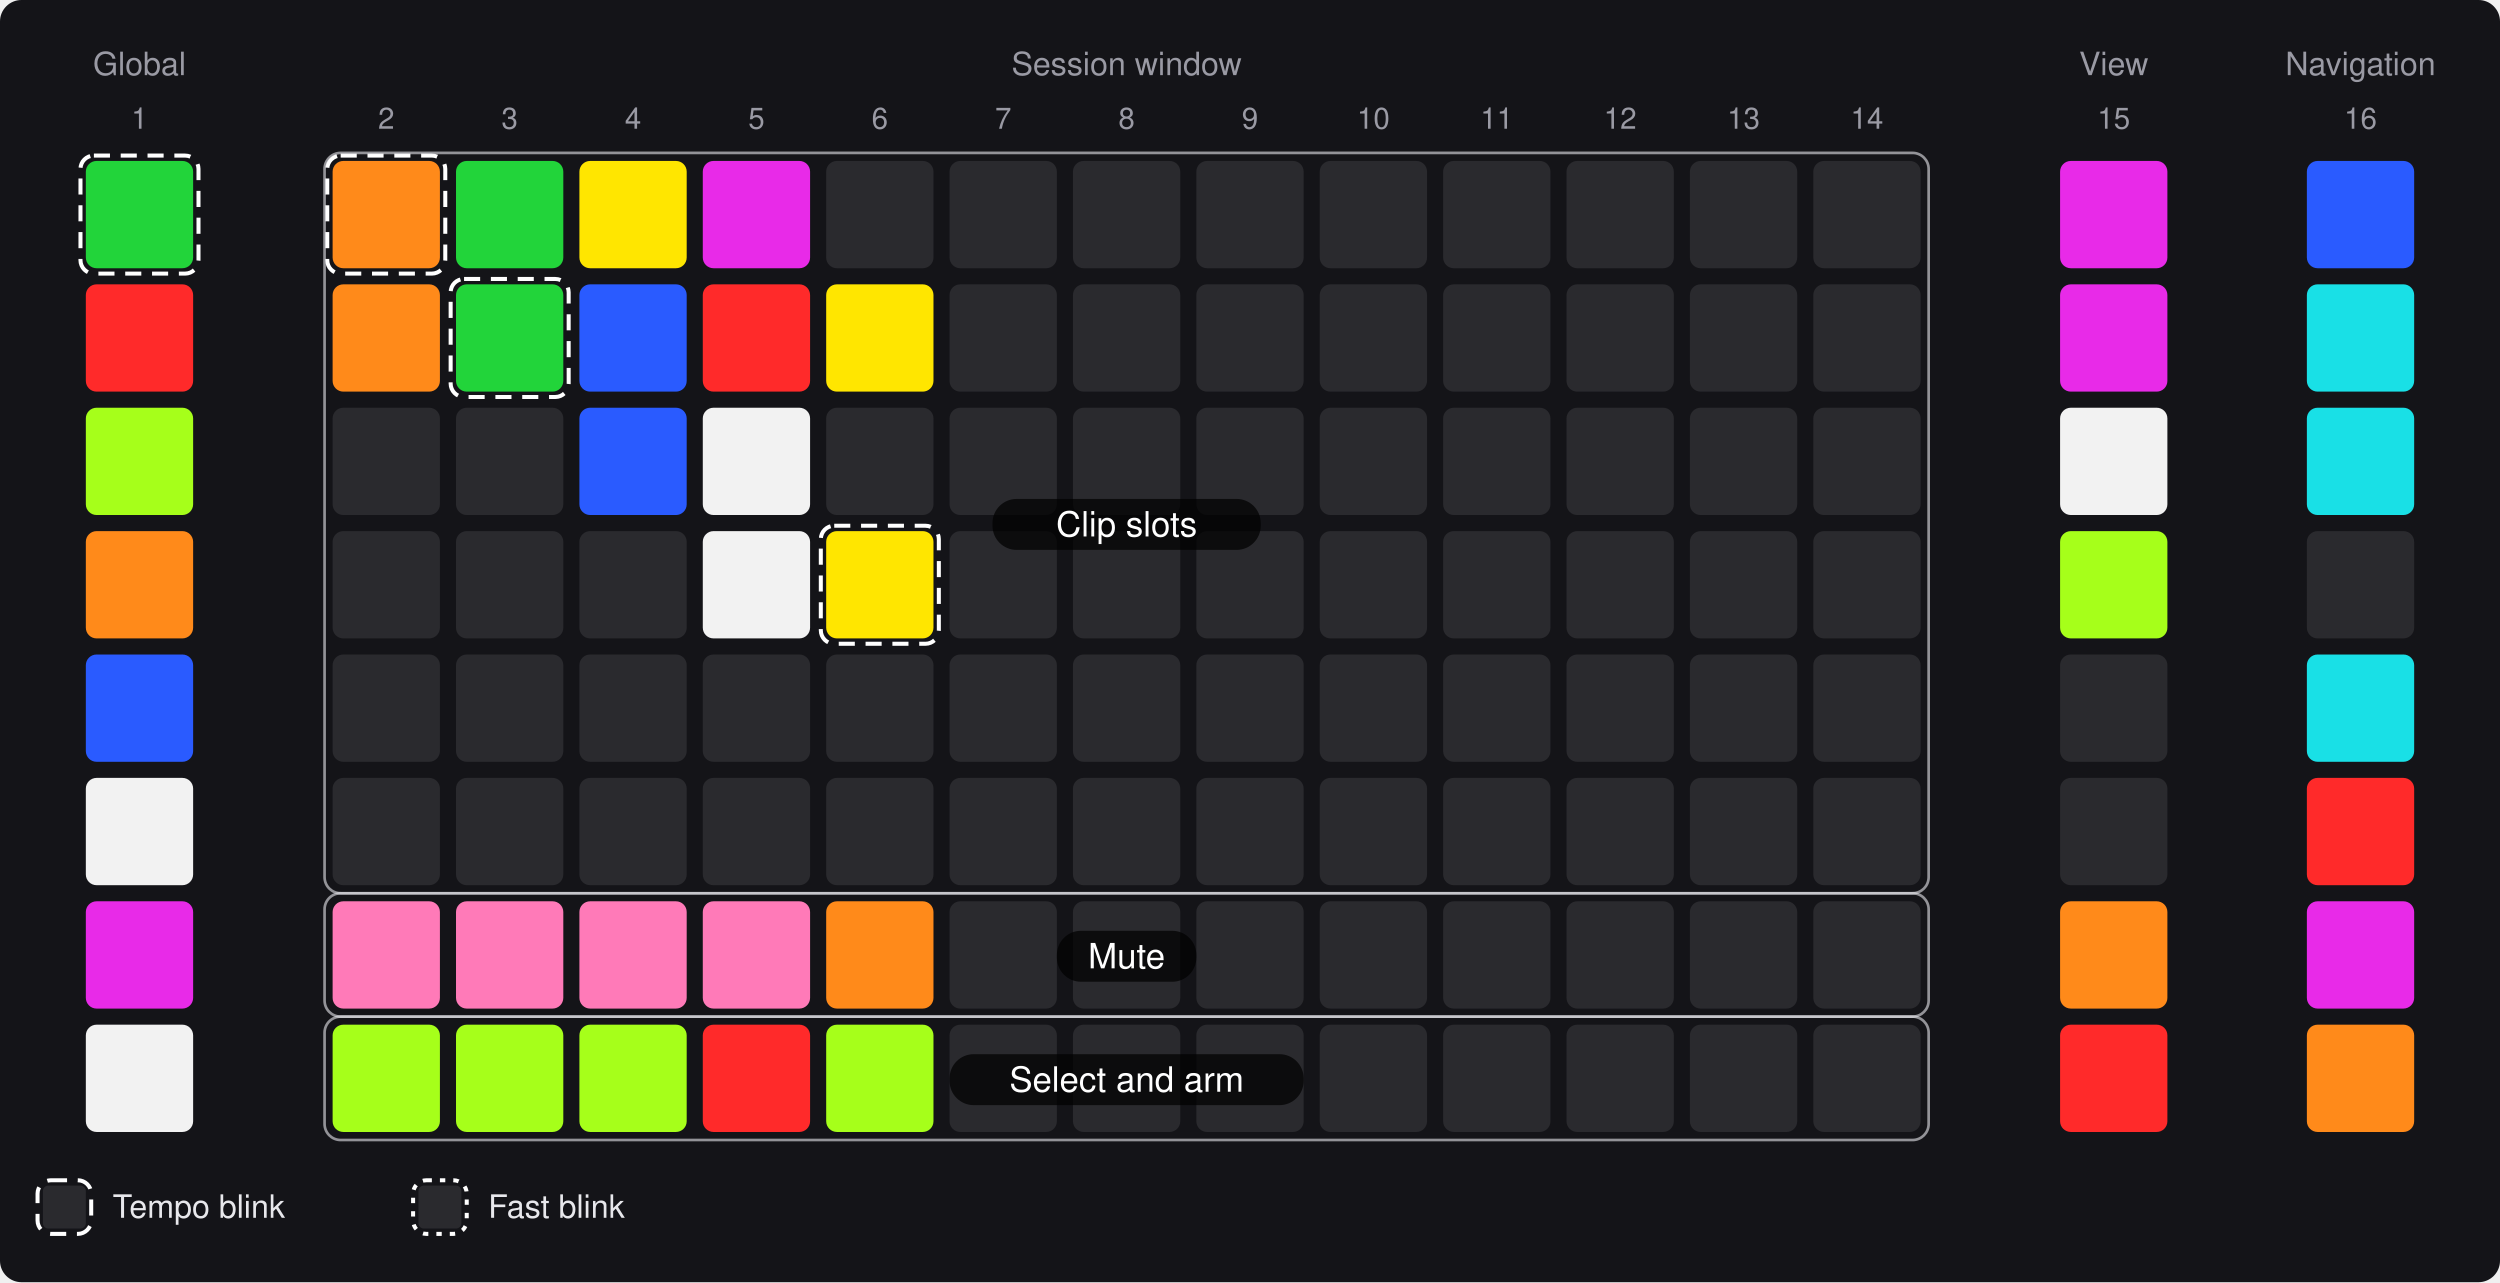
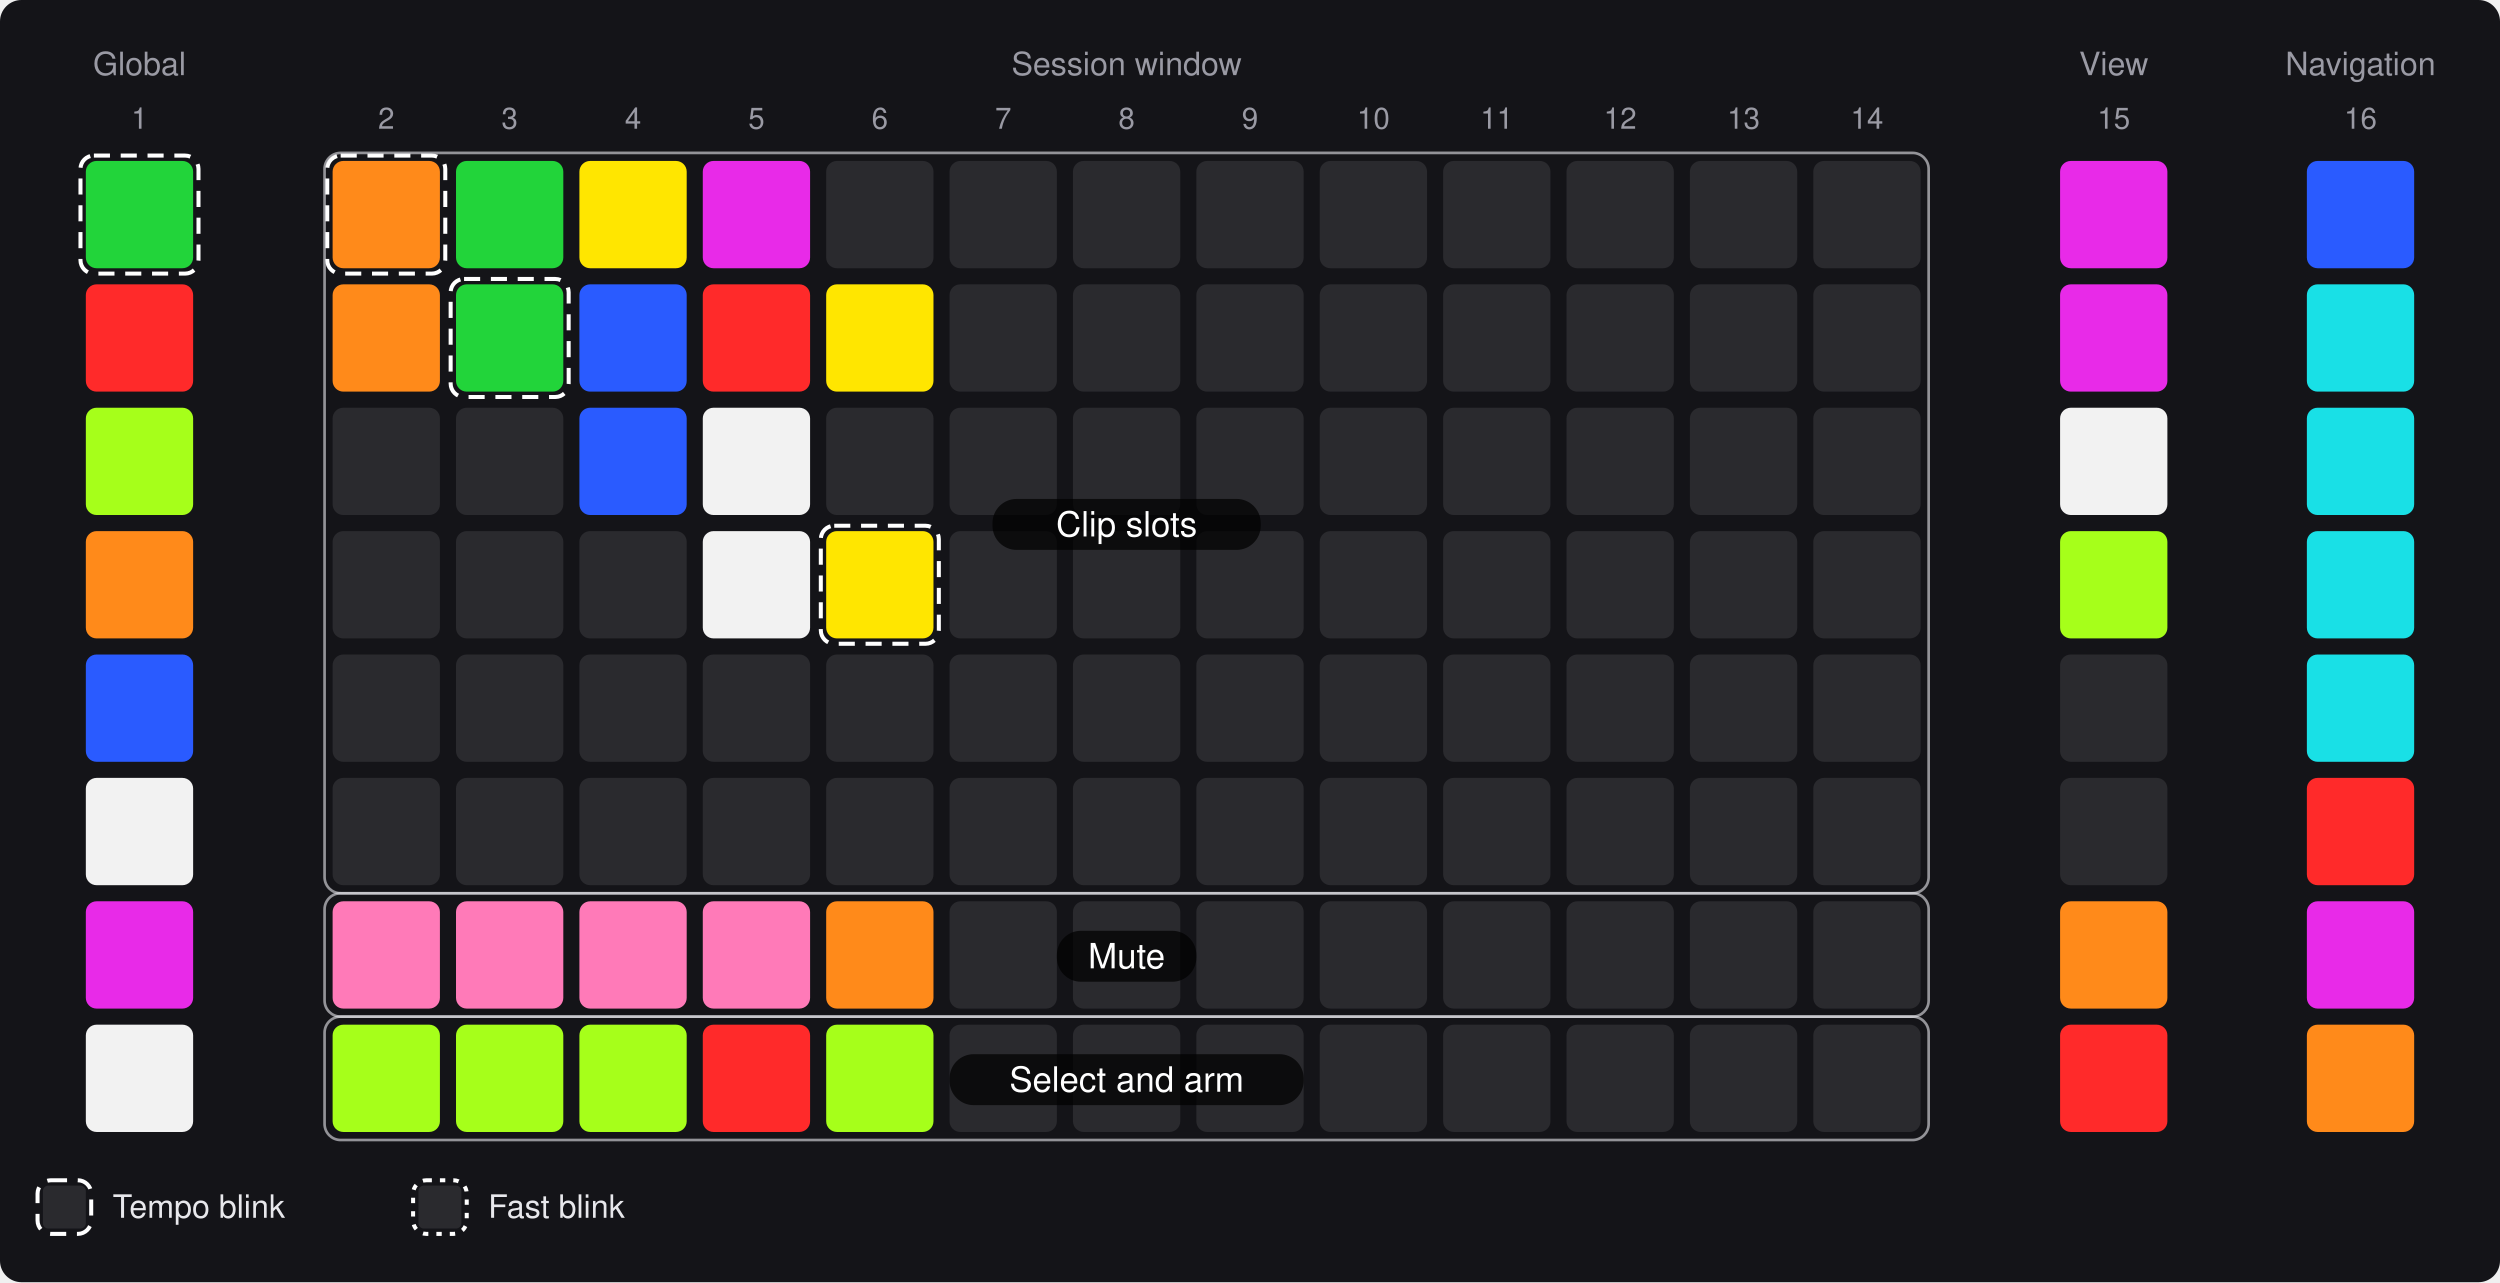
<svg xmlns="http://www.w3.org/2000/svg" width="932" height="478" viewBox="0 0 932 478" font-family="Helvetica, Arial, sans-serif">
  <rect x="0" y="0" width="932" height="478" rx="8" fill="#141418" />
  <text x="52" y="28" font-size="12" fill="#9a9aa4" text-anchor="middle">Global</text>
  <text x="52" y="48" font-size="11" fill="#9a9aa4" text-anchor="middle">1</text>
  <rect x="32" y="60" width="40" height="40" rx="4" fill="#22d43a" />
  <rect x="30" y="58" width="44" height="44" rx="5" fill="none" stroke="#ffffff" stroke-width="1.5" stroke-dasharray="6 4" />
  <rect x="32" y="106" width="40" height="40" rx="4" fill="#ff2a2a" />
  <rect x="32" y="152" width="40" height="40" rx="4" fill="#a6ff1a" />
  <rect x="32" y="198" width="40" height="40" rx="4" fill="#ff8a1a" />
  <rect x="32" y="244" width="40" height="40" rx="4" fill="#2a5bff" />
  <rect x="32" y="290" width="40" height="40" rx="4" fill="#f2f2f2" />
  <rect x="32" y="336" width="40" height="40" rx="4" fill="#e82ae8" />
  <rect x="32" y="382" width="40" height="40" rx="4" fill="#f2f2f2" />
  <text x="420" y="28" font-size="12" fill="#9a9aa4" text-anchor="middle">Session window</text>
  <text x="144" y="48" font-size="11" fill="#9a9aa4" text-anchor="middle">2</text>
  <text x="190" y="48" font-size="11" fill="#9a9aa4" text-anchor="middle">3</text>
  <text x="236" y="48" font-size="11" fill="#9a9aa4" text-anchor="middle">4</text>
  <text x="282" y="48" font-size="11" fill="#9a9aa4" text-anchor="middle">5</text>
  <text x="328" y="48" font-size="11" fill="#9a9aa4" text-anchor="middle">6</text>
  <text x="374" y="48" font-size="11" fill="#9a9aa4" text-anchor="middle">7</text>
  <text x="420" y="48" font-size="11" fill="#9a9aa4" text-anchor="middle">8</text>
  <text x="466" y="48" font-size="11" fill="#9a9aa4" text-anchor="middle">9</text>
  <text x="512" y="48" font-size="11" fill="#9a9aa4" text-anchor="middle">10</text>
  <text x="558" y="48" font-size="11" fill="#9a9aa4" text-anchor="middle">11</text>
  <text x="604" y="48" font-size="11" fill="#9a9aa4" text-anchor="middle">12</text>
  <text x="650" y="48" font-size="11" fill="#9a9aa4" text-anchor="middle">13</text>
  <text x="696" y="48" font-size="11" fill="#9a9aa4" text-anchor="middle">14</text>
  <rect x="124" y="60" width="40" height="40" rx="4" fill="#ff8a1a" />
  <rect x="122" y="58" width="44" height="44" rx="5" fill="none" stroke="#ffffff" stroke-width="1.5" stroke-dasharray="6 4" />
  <rect x="124" y="106" width="40" height="40" rx="4" fill="#ff8a1a" />
  <rect x="124" y="152" width="40" height="40" rx="4" fill="#2a2a2e" />
  <rect x="124" y="198" width="40" height="40" rx="4" fill="#2a2a2e" />
  <rect x="124" y="244" width="40" height="40" rx="4" fill="#2a2a2e" />
  <rect x="124" y="290" width="40" height="40" rx="4" fill="#2a2a2e" />
  <rect x="124" y="336" width="40" height="40" rx="4" fill="#ff7ab8" />
  <rect x="124" y="382" width="40" height="40" rx="4" fill="#a6ff1a" />
  <rect x="170" y="60" width="40" height="40" rx="4" fill="#22d43a" />
  <rect x="170" y="106" width="40" height="40" rx="4" fill="#22d43a" />
  <rect x="168" y="104" width="44" height="44" rx="5" fill="none" stroke="#ffffff" stroke-width="1.5" stroke-dasharray="6 4" />
  <rect x="170" y="152" width="40" height="40" rx="4" fill="#2a2a2e" />
  <rect x="170" y="198" width="40" height="40" rx="4" fill="#2a2a2e" />
  <rect x="170" y="244" width="40" height="40" rx="4" fill="#2a2a2e" />
  <rect x="170" y="290" width="40" height="40" rx="4" fill="#2a2a2e" />
  <rect x="170" y="336" width="40" height="40" rx="4" fill="#ff7ab8" />
  <rect x="170" y="382" width="40" height="40" rx="4" fill="#a6ff1a" />
  <rect x="216" y="60" width="40" height="40" rx="4" fill="#ffe600" />
  <rect x="216" y="106" width="40" height="40" rx="4" fill="#2a5bff" />
  <rect x="216" y="152" width="40" height="40" rx="4" fill="#2a5bff" />
  <rect x="216" y="198" width="40" height="40" rx="4" fill="#2a2a2e" />
  <rect x="216" y="244" width="40" height="40" rx="4" fill="#2a2a2e" />
  <rect x="216" y="290" width="40" height="40" rx="4" fill="#2a2a2e" />
  <rect x="216" y="336" width="40" height="40" rx="4" fill="#ff7ab8" />
  <rect x="216" y="382" width="40" height="40" rx="4" fill="#a6ff1a" />
  <rect x="262" y="60" width="40" height="40" rx="4" fill="#e82ae8" />
  <rect x="262" y="106" width="40" height="40" rx="4" fill="#ff2a2a" />
  <rect x="262" y="152" width="40" height="40" rx="4" fill="#f2f2f2" />
  <rect x="262" y="198" width="40" height="40" rx="4" fill="#f2f2f2" />
  <rect x="262" y="244" width="40" height="40" rx="4" fill="#2a2a2e" />
  <rect x="262" y="290" width="40" height="40" rx="4" fill="#2a2a2e" />
  <rect x="262" y="336" width="40" height="40" rx="4" fill="#ff7ab8" />
  <rect x="262" y="382" width="40" height="40" rx="4" fill="#ff2a2a" />
  <rect x="308" y="60" width="40" height="40" rx="4" fill="#2a2a2e" />
  <rect x="308" y="106" width="40" height="40" rx="4" fill="#ffe600" />
  <rect x="308" y="152" width="40" height="40" rx="4" fill="#2a2a2e" />
  <rect x="308" y="198" width="40" height="40" rx="4" fill="#ffe600" />
  <rect x="306" y="196" width="44" height="44" rx="5" fill="none" stroke="#ffffff" stroke-width="1.5" stroke-dasharray="6 4" />
  <rect x="308" y="244" width="40" height="40" rx="4" fill="#2a2a2e" />
  <rect x="308" y="290" width="40" height="40" rx="4" fill="#2a2a2e" />
  <rect x="308" y="336" width="40" height="40" rx="4" fill="#ff8a1a" />
  <rect x="308" y="382" width="40" height="40" rx="4" fill="#a6ff1a" />
  <rect x="354" y="60" width="40" height="40" rx="4" fill="#2a2a2e" />
  <rect x="354" y="106" width="40" height="40" rx="4" fill="#2a2a2e" />
  <rect x="354" y="152" width="40" height="40" rx="4" fill="#2a2a2e" />
  <rect x="354" y="198" width="40" height="40" rx="4" fill="#2a2a2e" />
  <rect x="354" y="244" width="40" height="40" rx="4" fill="#2a2a2e" />
  <rect x="354" y="290" width="40" height="40" rx="4" fill="#2a2a2e" />
  <rect x="354" y="336" width="40" height="40" rx="4" fill="#2a2a2e" />
  <rect x="354" y="382" width="40" height="40" rx="4" fill="#2a2a2e" />
  <rect x="400" y="60" width="40" height="40" rx="4" fill="#2a2a2e" />
  <rect x="400" y="106" width="40" height="40" rx="4" fill="#2a2a2e" />
  <rect x="400" y="152" width="40" height="40" rx="4" fill="#2a2a2e" />
  <rect x="400" y="198" width="40" height="40" rx="4" fill="#2a2a2e" />
  <rect x="400" y="244" width="40" height="40" rx="4" fill="#2a2a2e" />
  <rect x="400" y="290" width="40" height="40" rx="4" fill="#2a2a2e" />
  <rect x="400" y="336" width="40" height="40" rx="4" fill="#2a2a2e" />
  <rect x="400" y="382" width="40" height="40" rx="4" fill="#2a2a2e" />
  <rect x="446" y="60" width="40" height="40" rx="4" fill="#2a2a2e" />
  <rect x="446" y="106" width="40" height="40" rx="4" fill="#2a2a2e" />
  <rect x="446" y="152" width="40" height="40" rx="4" fill="#2a2a2e" />
  <rect x="446" y="198" width="40" height="40" rx="4" fill="#2a2a2e" />
  <rect x="446" y="244" width="40" height="40" rx="4" fill="#2a2a2e" />
  <rect x="446" y="290" width="40" height="40" rx="4" fill="#2a2a2e" />
  <rect x="446" y="336" width="40" height="40" rx="4" fill="#2a2a2e" />
  <rect x="446" y="382" width="40" height="40" rx="4" fill="#2a2a2e" />
  <rect x="492" y="60" width="40" height="40" rx="4" fill="#2a2a2e" />
  <rect x="492" y="106" width="40" height="40" rx="4" fill="#2a2a2e" />
  <rect x="492" y="152" width="40" height="40" rx="4" fill="#2a2a2e" />
  <rect x="492" y="198" width="40" height="40" rx="4" fill="#2a2a2e" />
  <rect x="492" y="244" width="40" height="40" rx="4" fill="#2a2a2e" />
  <rect x="492" y="290" width="40" height="40" rx="4" fill="#2a2a2e" />
  <rect x="492" y="336" width="40" height="40" rx="4" fill="#2a2a2e" />
  <rect x="492" y="382" width="40" height="40" rx="4" fill="#2a2a2e" />
  <rect x="538" y="60" width="40" height="40" rx="4" fill="#2a2a2e" />
  <rect x="538" y="106" width="40" height="40" rx="4" fill="#2a2a2e" />
  <rect x="538" y="152" width="40" height="40" rx="4" fill="#2a2a2e" />
  <rect x="538" y="198" width="40" height="40" rx="4" fill="#2a2a2e" />
  <rect x="538" y="244" width="40" height="40" rx="4" fill="#2a2a2e" />
  <rect x="538" y="290" width="40" height="40" rx="4" fill="#2a2a2e" />
  <rect x="538" y="336" width="40" height="40" rx="4" fill="#2a2a2e" />
  <rect x="538" y="382" width="40" height="40" rx="4" fill="#2a2a2e" />
  <rect x="584" y="60" width="40" height="40" rx="4" fill="#2a2a2e" />
  <rect x="584" y="106" width="40" height="40" rx="4" fill="#2a2a2e" />
  <rect x="584" y="152" width="40" height="40" rx="4" fill="#2a2a2e" />
  <rect x="584" y="198" width="40" height="40" rx="4" fill="#2a2a2e" />
  <rect x="584" y="244" width="40" height="40" rx="4" fill="#2a2a2e" />
  <rect x="584" y="290" width="40" height="40" rx="4" fill="#2a2a2e" />
  <rect x="584" y="336" width="40" height="40" rx="4" fill="#2a2a2e" />
  <rect x="584" y="382" width="40" height="40" rx="4" fill="#2a2a2e" />
  <rect x="630" y="60" width="40" height="40" rx="4" fill="#2a2a2e" />
  <rect x="630" y="106" width="40" height="40" rx="4" fill="#2a2a2e" />
  <rect x="630" y="152" width="40" height="40" rx="4" fill="#2a2a2e" />
  <rect x="630" y="198" width="40" height="40" rx="4" fill="#2a2a2e" />
  <rect x="630" y="244" width="40" height="40" rx="4" fill="#2a2a2e" />
  <rect x="630" y="290" width="40" height="40" rx="4" fill="#2a2a2e" />
  <rect x="630" y="336" width="40" height="40" rx="4" fill="#2a2a2e" />
  <rect x="630" y="382" width="40" height="40" rx="4" fill="#2a2a2e" />
  <rect x="676" y="60" width="40" height="40" rx="4" fill="#2a2a2e" />
  <rect x="676" y="106" width="40" height="40" rx="4" fill="#2a2a2e" />
  <rect x="676" y="152" width="40" height="40" rx="4" fill="#2a2a2e" />
  <rect x="676" y="198" width="40" height="40" rx="4" fill="#2a2a2e" />
  <rect x="676" y="244" width="40" height="40" rx="4" fill="#2a2a2e" />
  <rect x="676" y="290" width="40" height="40" rx="4" fill="#2a2a2e" />
  <rect x="676" y="336" width="40" height="40" rx="4" fill="#2a2a2e" />
  <rect x="676" y="382" width="40" height="40" rx="4" fill="#2a2a2e" />
  <rect x="121" y="57" width="598" height="276" rx="6" fill="none" stroke="#e8e8ec" stroke-width="1" stroke-opacity="0.6" />
  <rect x="370" y="186" width="100" height="19" rx="9" fill="#000000" fill-opacity="0.72" />
  <text x="420" y="200" font-size="13" fill="#ffffff" text-anchor="middle">Clip slots</text>
  <rect x="121" y="333" width="598" height="46" rx="6" fill="none" stroke="#e8e8ec" stroke-width="1" stroke-opacity="0.6" />
  <rect x="394" y="347" width="52" height="19" rx="9" fill="#000000" fill-opacity="0.72" />
  <text x="420" y="361" font-size="13" fill="#ffffff" text-anchor="middle">Mute</text>
  <rect x="121" y="379" width="598" height="46" rx="6" fill="none" stroke="#e8e8ec" stroke-width="1" stroke-opacity="0.6" />
  <rect x="354" y="393" width="132" height="19" rx="9" fill="#000000" fill-opacity="0.72" />
  <text x="420" y="407" font-size="13" fill="#ffffff" text-anchor="middle">Select and arm</text>
  <text x="788" y="28" font-size="12" fill="#9a9aa4" text-anchor="middle">View</text>
  <text x="788" y="48" font-size="11" fill="#9a9aa4" text-anchor="middle">15</text>
  <rect x="768" y="60" width="40" height="40" rx="4" fill="#e82ae8" />
  <rect x="768" y="106" width="40" height="40" rx="4" fill="#e82ae8" />
  <rect x="768" y="152" width="40" height="40" rx="4" fill="#f2f2f2" />
  <rect x="768" y="198" width="40" height="40" rx="4" fill="#a6ff1a" />
  <rect x="768" y="244" width="40" height="40" rx="4" fill="#2a2a2e" />
  <rect x="768" y="290" width="40" height="40" rx="4" fill="#2a2a2e" />
  <rect x="768" y="336" width="40" height="40" rx="4" fill="#ff8a1a" />
  <rect x="768" y="382" width="40" height="40" rx="4" fill="#ff2a2a" />
  <text x="880" y="28" font-size="12" fill="#9a9aa4" text-anchor="middle">Navigation</text>
  <text x="880" y="48" font-size="11" fill="#9a9aa4" text-anchor="middle">16</text>
  <rect x="860" y="60" width="40" height="40" rx="4" fill="#2a5bff" />
  <rect x="860" y="106" width="40" height="40" rx="4" fill="#19e0e6" />
  <rect x="860" y="152" width="40" height="40" rx="4" fill="#19e0e6" />
-   <rect x="860" y="198" width="40" height="40" rx="4" fill="#2a2a2e" />
+   <rect x="860" y="198" width="40" height="40" rx="4" fill="#19e0e6" />
  <rect x="860" y="244" width="40" height="40" rx="4" fill="#19e0e6" />
  <rect x="860" y="290" width="40" height="40" rx="4" fill="#ff2a2a" />
  <rect x="860" y="336" width="40" height="40" rx="4" fill="#e82ae8" />
  <rect x="860" y="382" width="40" height="40" rx="4" fill="#ff8a1a" />
  <rect x="16" y="442" width="16" height="16" rx="2" fill="#2a2a2e" />
  <rect x="14" y="440" width="20" height="20" rx="5" fill="none" stroke="#ffffff" stroke-width="1.5" stroke-dasharray="6 4" />
  <text x="42" y="454" font-size="12" fill="#e8e8ec">Tempo blink</text>
  <rect x="156" y="442" width="16" height="16" rx="2" fill="#2a2a2e" />
  <rect x="154" y="440" width="20" height="20" rx="5" fill="none" stroke="#ffffff" stroke-width="1.5" stroke-dasharray="2 3" />
  <text x="182" y="454" font-size="12" fill="#e8e8ec">Fast blink</text>
</svg>
